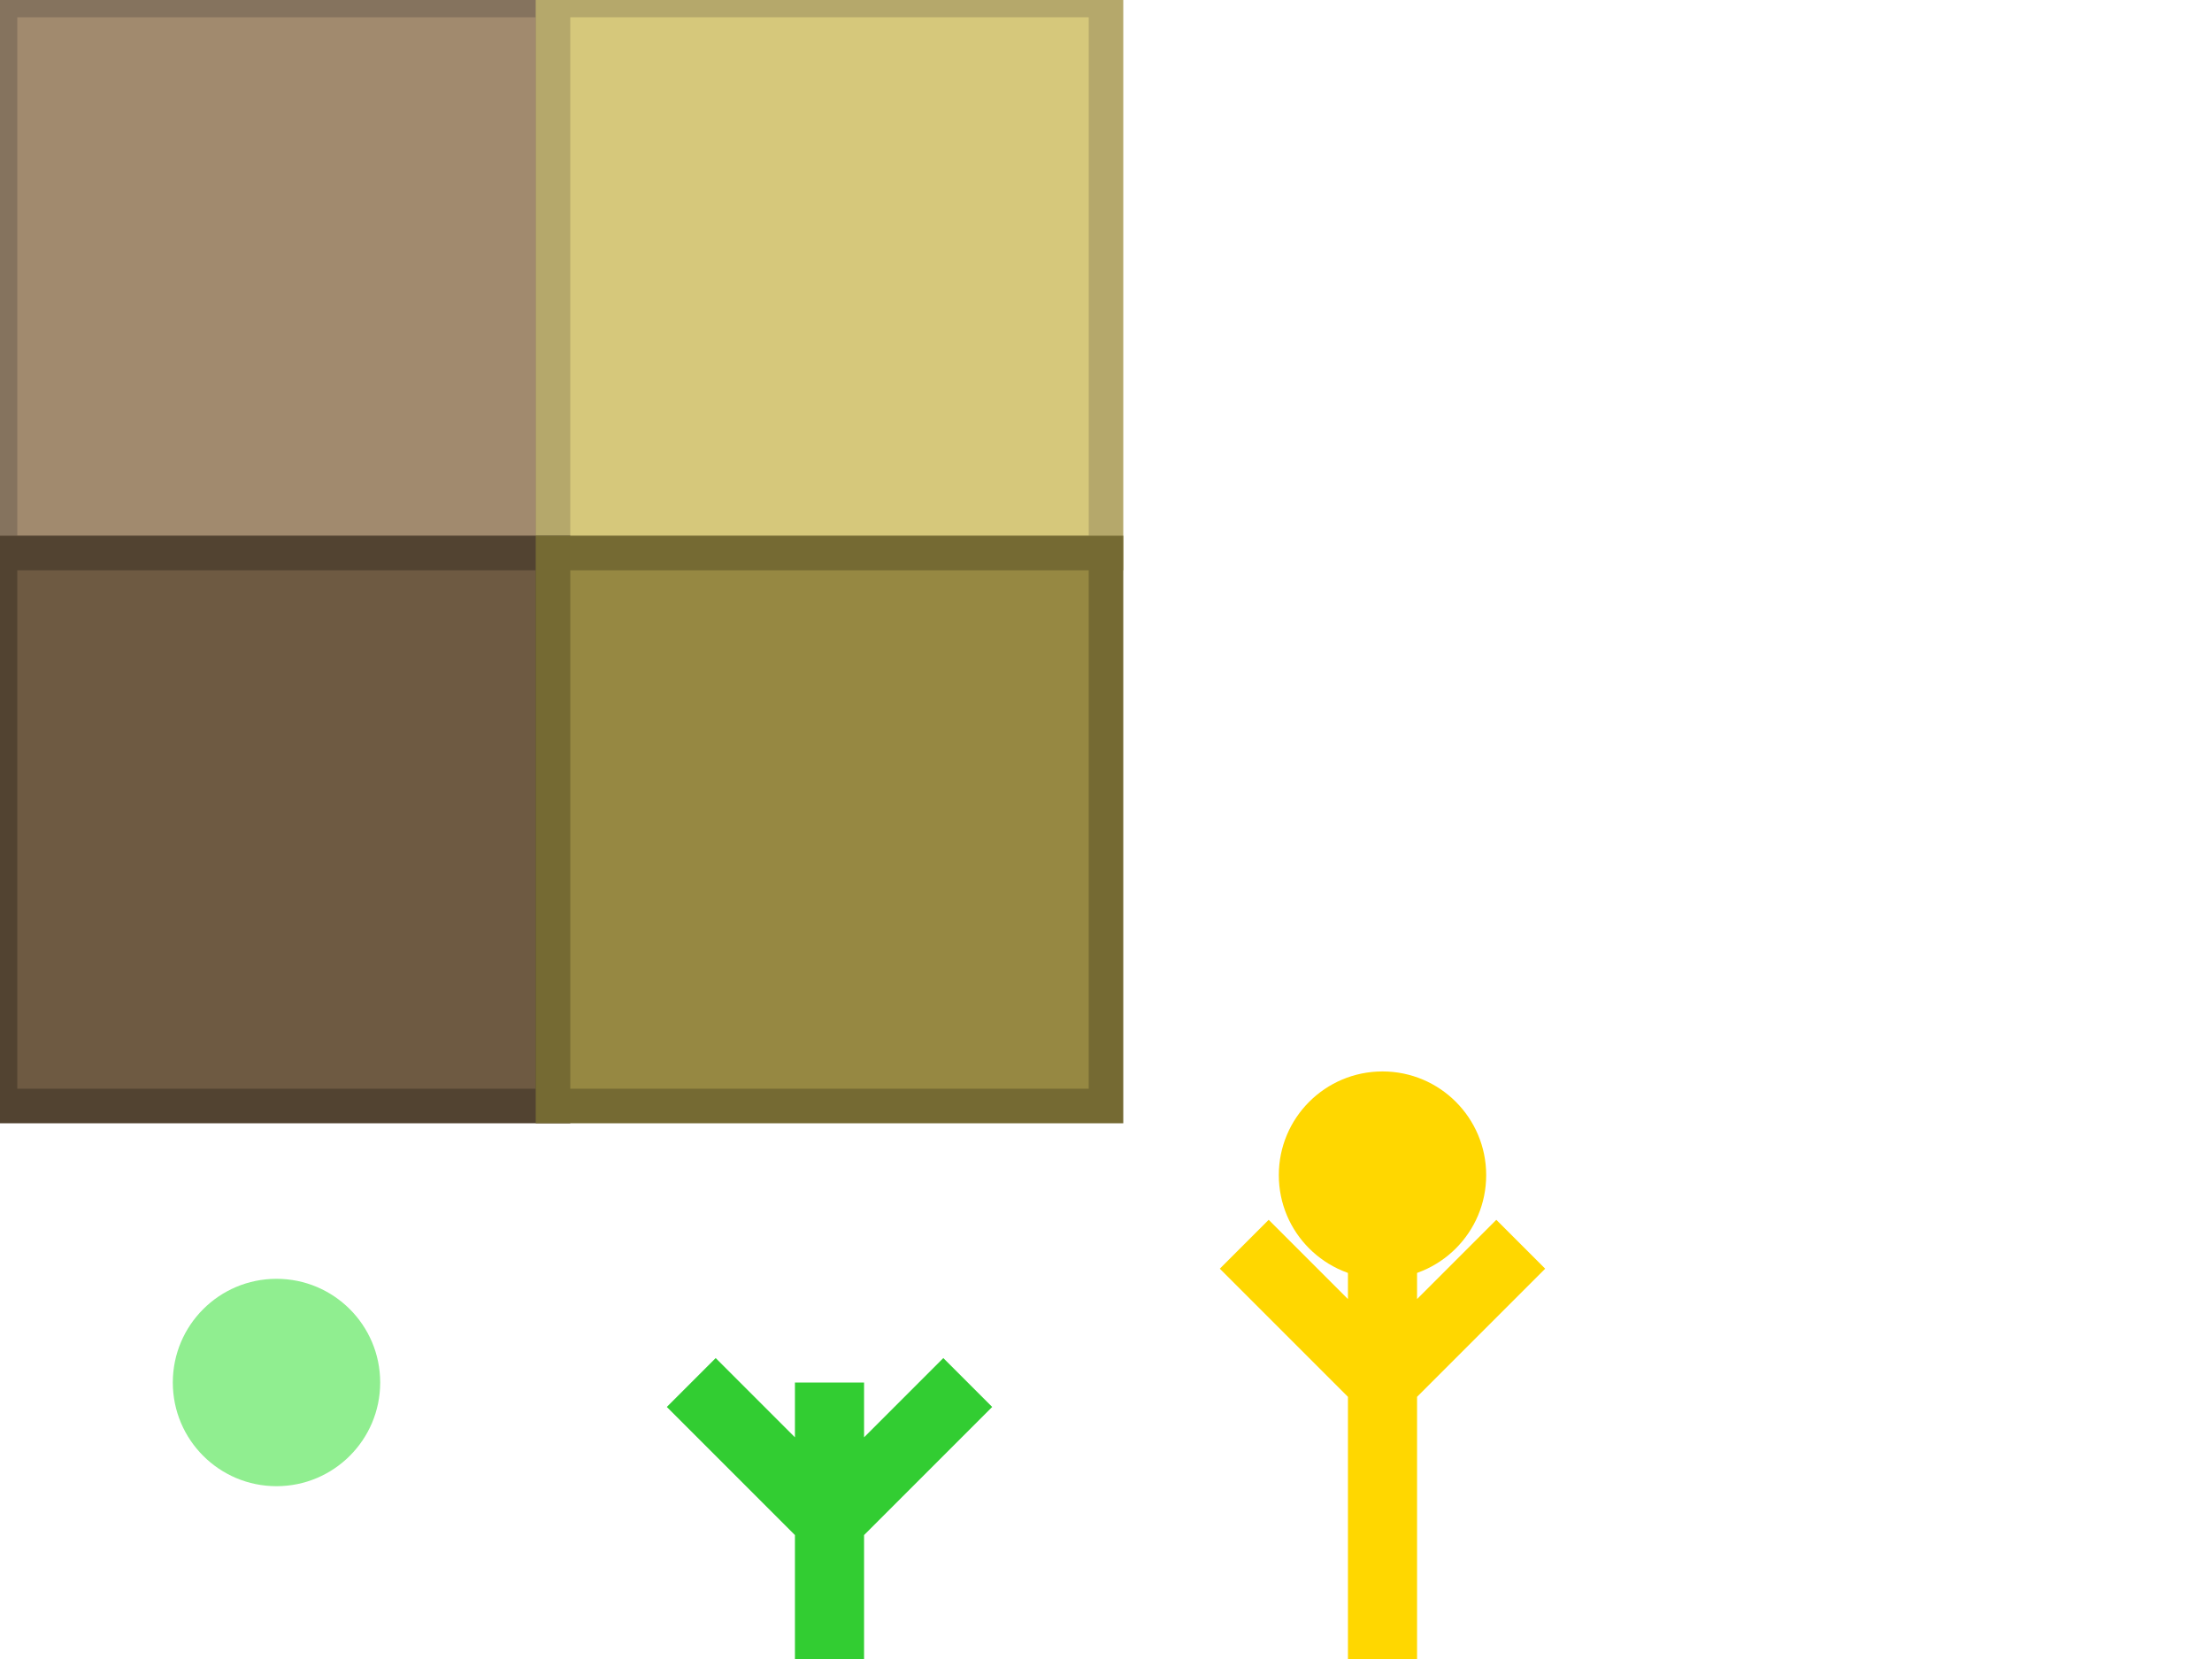
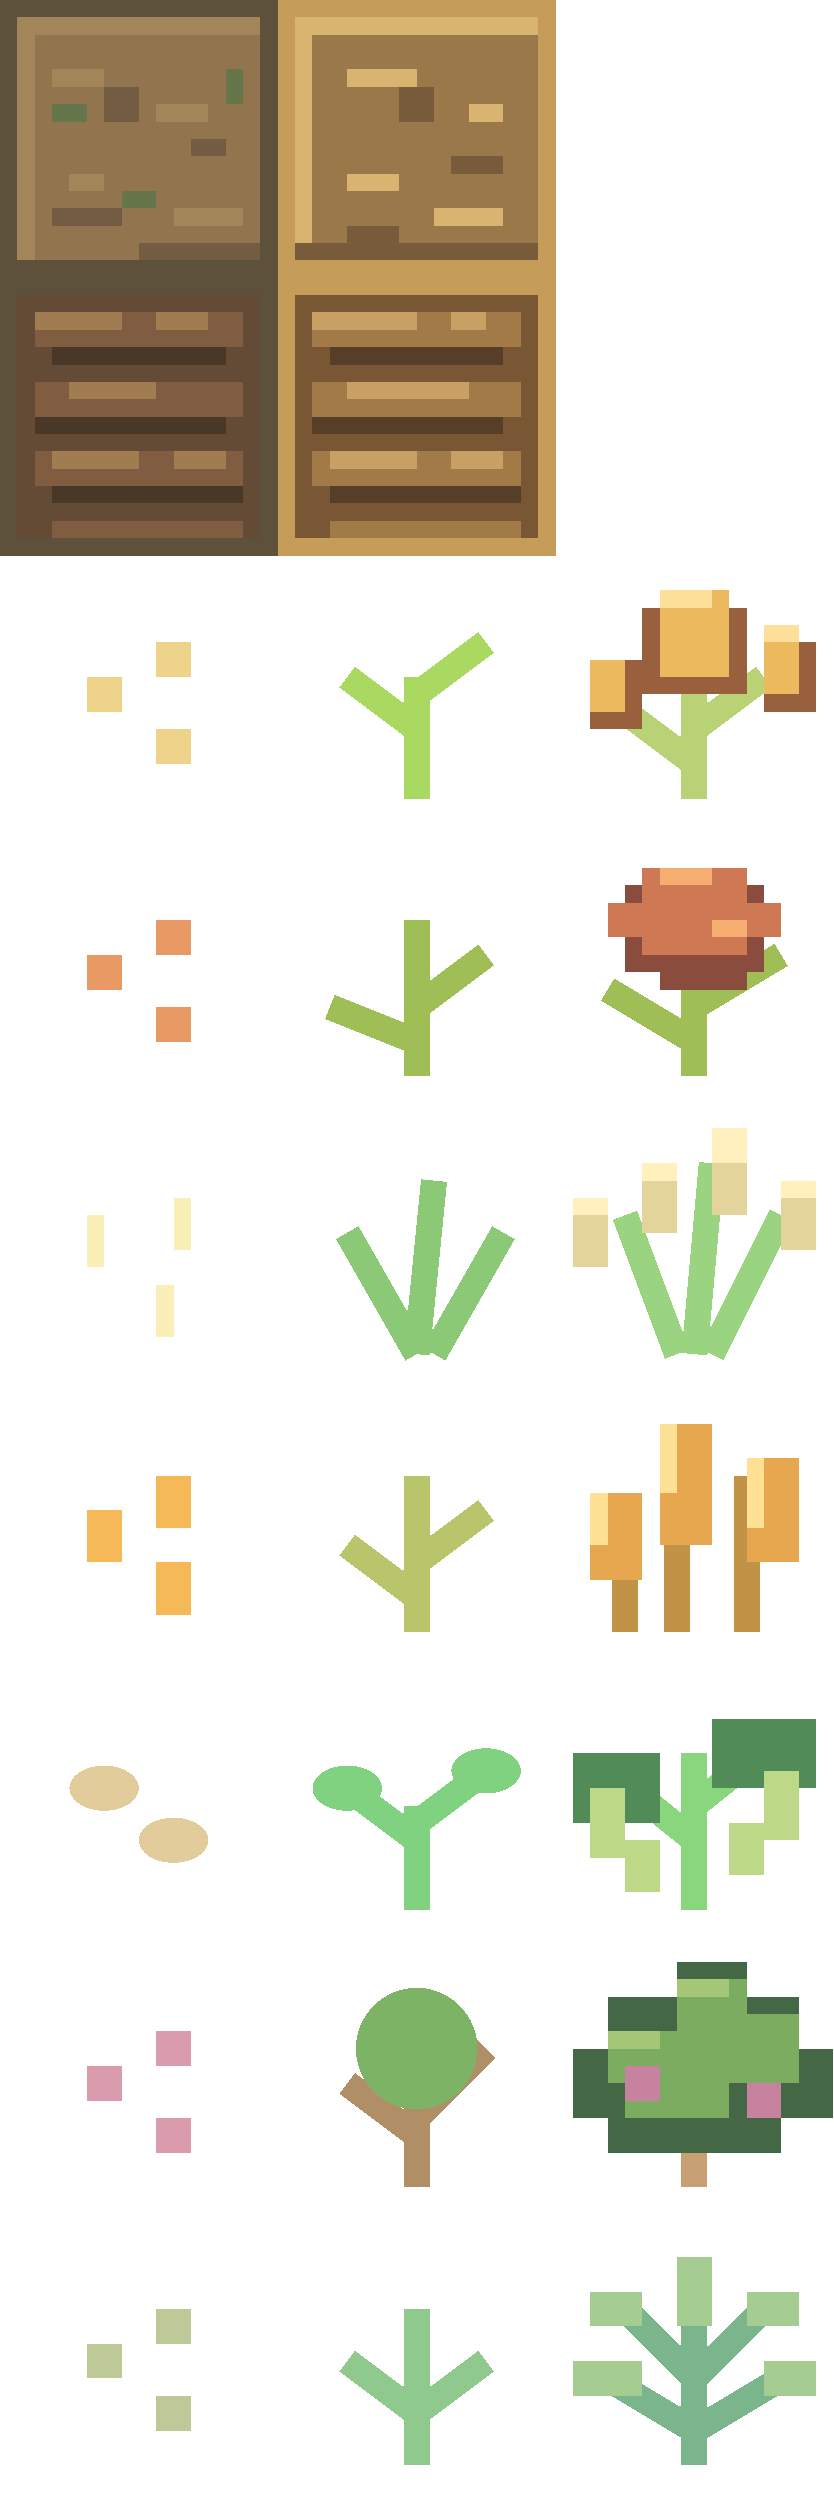
- <svg xmlns="http://www.w3.org/2000/svg" width="64" height="48">
-   <rect x="0" y="0" width="16" height="16" fill="#a18a6e" stroke="#85735e" stroke-width="1" />
-   <rect x="16" y="0" width="16" height="16" fill="#d6c87b" stroke="#b5a86b" stroke-width="1" />
-   <rect x="0" y="16" width="16" height="16" fill="#6e5a42" stroke="#524331" stroke-width="1">
-     <path d="M2 18 h12 M2 22 h12 M2 26 h12" stroke="#4a3b2a" stroke-width="1" />
-   </rect>
-   <rect x="16" y="16" width="16" height="16" fill="#968842" stroke="#756a33" stroke-width="1">
-     <path d="M18 18 h12 M18 22 h12 M18 26 h12" stroke="#665c2d" stroke-width="1" />
-   </rect>
-   <circle cx="8" cy="40" r="3" fill="#90EE90" />
-   <path d="M8 48 v-8 M4 40 l4 4 l4 -4" stroke="#32CD32" stroke-width="2" fill="none" transform="translate(16, 0)" />
-   <path d="M8 48 v-12 M4 36 l4 4 l4 -4 M8 36 l0 -4" stroke="#FFD700" stroke-width="2" fill="none" transform="translate(32, 0)" />
-   <circle cx="40" cy="34" r="3" fill="#FFD700" />
+ <svg xmlns="http://www.w3.org/2000/svg" width="48" height="144" viewBox="0 0 48 144" shape-rendering="crispEdges">
+   <path fill="#5e513c" d="M0 0h16v16H0z M0 16h16v16H0z" />
+   <path fill="#92754f" d="M1 1h14v14H1z" />
+   <path fill="#a3855a" d="M1 1h14v1H2v13H1z M3 4h3v1H3z M9 6h3v1H9z M4 10h2v1H4z M10 12h4v1h-4z" />
+   <path fill="#735c42" d="M6 5h2v2H6z M11 8h2v1h-2z M3 12h4v1H3z M8 14h7v1H8z" />
+   <path fill="#65764b" d="M3 6h2v1H3z M13 4h1v2h-1z M7 11h2v1H7z" />
+   <path fill="#c59d59" d="M16 0h16v16H16z M16 16h16v16H16z" />
+   <path fill="#9a784a" d="M17 1h14v14H17z" />
+   <path fill="#d9b471" d="M17 1h14v1h-13v13h-1z M20 4h4v1h-4z M27 6h2v1h-2z M20 10h3v1h-3z M25 12h4v1h-4z" />
+   <path fill="#775b3a" d="M23 5h2v2h-2z M26 9h3v1h-3z M20 13h3v1h-3z M17 14h14v1H17z" />
+   <path fill="#644b36" d="M1 17h14v14H1z" />
+   <path fill="#805d40" d="M2 18h12v2H2z M2 22h12v2H2z M2 26h12v2H2z M3 30h11v1H3z" />
+   <path fill="#a17c51" d="M2 18h5v1H2z M9 18h3v1H9z M4 22h5v1H4z M3 26h5v1H3z M10 26h3v1h-3z" />
+   <path fill="#493727" d="M3 20h10v1H3z M2 24h11v1H2z M3 28h11v1H3z" />
+   <path fill="#795734" d="M17 17h14v14H17z" />
+   <path fill="#a27a47" d="M18 18h12v2H18z M18 22h12v2H18z M18 26h12v2H18z M19 30h11v1H19z" />
+   <path fill="#c8a064" d="M18 18h6v1h-6z M26 18h2v1h-2z M20 22h7v1h-7z M19 26h5v1h-5z M26 26h3v1h-3z" />
+   <path fill="#573e29" d="M19 20h10v1H19z M18 24h11v1H18z M19 28h11v1H19z" />
+   <g transform="translate(0 32)">
+     <path fill="#eed38a" d="M5 7h2v2H5z M9 5h2v2H9z M9 10h2v2H9z" />
+     <path fill="none" stroke="#a9d961" stroke-width="1.5" d="M24 14V7m0 3-4-3m4 1 4-3" />
+     <path fill="none" stroke="#b9d275" stroke-width="1.5" d="M40 14V4m0 8-4-3m4 1 4-3" />
+     <path fill="#98603c" d="M37 3h6v5h-6z M34 6h3v4h-3z M44 5h3v4h-3z" />
+     <path fill="#edb95e" d="M38 2h4v5h-4z M34 6h2v3h-2z M44 4h2v4h-2z" />
+     <path fill="#ffe09a" d="M38 2h3v1h-3z M44 4h2v1h-2z" />
+   </g>
+   <g transform="translate(0 48)">
+     <path fill="#e89964" d="M5 7h2v2H5z M9 5h2v2H9z M9 10h2v2H9z" />
+     <path fill="none" stroke="#a0be56" stroke-width="1.5" d="M24 14V5m0 7-5-2m5 0 4-3" />
+     <path fill="none" stroke="#a0be56" stroke-width="1.5" d="M40 14V4m0 8-5-3m5 1 5-3" />
+     <path fill="#8a4c3d" d="M36 3h8v5h-8z M38 8h5v1h-5z" />
+     <path fill="#ce7953" d="M37 2h6v5h-6z M35 4h2v2h-2z M43 4h2v2h-2z" />
+     <path fill="#f5ad70" d="M38 2h3v1h-3z M41 5h2v1h-2z" />
+   </g>
+   <g transform="translate(0 64)">
+     <path fill="#faf0b7" d="M5 6h1v3H5z M10 5h1v3h-1z M9 10h1v3H9z" />
+     <path fill="none" stroke="#8bc977" stroke-width="1.5" d="m24 14-4-7m4 7 1-10m0 10 4-7" />
+     <path fill="none" stroke="#9bd481" stroke-width="1.5" d="m39 14-3-8m4 8 1-11m0 11 4-8" />
+     <path fill="#e2d49b" d="M33 5h2v4h-2z M37 3h2v4h-2z M41 1h2v5h-2z M45 4h2v4h-2z" />
+     <path fill="#fff0be" d="M33 5h2v1h-2z M37 3h2v1h-2z M41 1h2v2h-2z M45 4h2v1h-2z" />
+   </g>
+   <g transform="translate(0 80)">
+     <path fill="#f6b958" d="M5 7h2v3H5z M9 5h2v3H9z M9 10h2v3H9z" />
+     <path fill="none" stroke="#b9c56b" stroke-width="1.5" d="M24 14V5m0 7-4-3m4 1 4-3" />
+     <path fill="none" stroke="#c29346" stroke-width="1.5" d="M39 14V3m-3 11V6m7 8V5" />
+     <path fill="#e6a74f" d="M34 6h3v5h-3z M38 2h3v7h-3z M43 4h3v6h-3z" />
+     <path fill="#ffe195" d="M34 6h1v3h-1z M38 2h1v4h-1z M43 4h1v4h-1z" />
+   </g>
+   <g transform="translate(0 96)">
+     <ellipse cx="6" cy="7" rx="2" ry="1.3" fill="#e2cc9b" />
+     <ellipse cx="10" cy="10" rx="2" ry="1.3" fill="#e2cc9b" />
+     <path fill="none" stroke="#80d180" stroke-width="1.5" d="M24 14V8m0 2-4-3m4 2 4-3" />
+     <ellipse cx="20" cy="7" rx="2" ry="1.3" fill="#80d180" />
+     <ellipse cx="28" cy="6" rx="2" ry="1.3" fill="#80d180" />
+     <path fill="none" stroke="#8ad67c" stroke-width="1.5" d="M40 14V5m0 5-5-4m5 2 5-4" />
+     <path fill="#518c58" d="M33 5h5v4h-5z M41 3h6v4h-6z" />
+     <path fill="#bdd886" d="M34 7h2v4h-2z M36 10h2v3h-2z M44 6h2v4h-2z M42 9h2v3h-2z" />
+   </g>
+   <g transform="translate(0 112)">
+     <path fill="#da9bad" d="M5 7h2v2H5z M9 5h2v2H9z M9 10h2v2H9z" />
+     <path fill="none" stroke="#b08f67" stroke-width="1.5" d="M24 14V7m0 4-4-3m4 2 4-4" />
+     <circle cx="24" cy="6" r="3.5" fill="#7cb365" />
+     <path fill="none" stroke="#c7a173" stroke-width="1.5" d="M40 14V5" />
+     <path fill="#446746" d="M33 6h2V3h4V1h4v2h3v3h2v4h-3v2H35v-2h-2z" />
+     <path fill="#7cac60" d="M35 5h4V2h4v2h3v4h-4v2h-6V8h-1z" />
+     <path fill="#a6c677" d="M39 2h3v1h-3z M35 5h3v1h-3z" />
+     <path fill="#c782a0" d="M36 7h2v2h-2z M43 8h2v2h-2z" />
+   </g>
+   <g transform="translate(0 128)">
+     <path fill="#bdc996" d="M5 7h2v2H5z M9 5h2v2H9z M9 10h2v2H9z" />
+     <path fill="none" stroke="#8fc98e" stroke-width="1.5" d="M24 14V5m0 6-4-3m4 3 4-3" />
+     <path fill="none" stroke="#7ab58b" stroke-width="1.5" d="M40 14V3m0 9-5-3m5 3 5-3m-5 0-4-4m4 4 4-4" />
+     <path fill="#a5cc91" d="M39 2h2v4h-2z M34 4h3v2h-3z M43 4h3v2h-3z M33 8h4v2h-4z M44 8h3v2h-3z" />
+   </g>
</svg>
